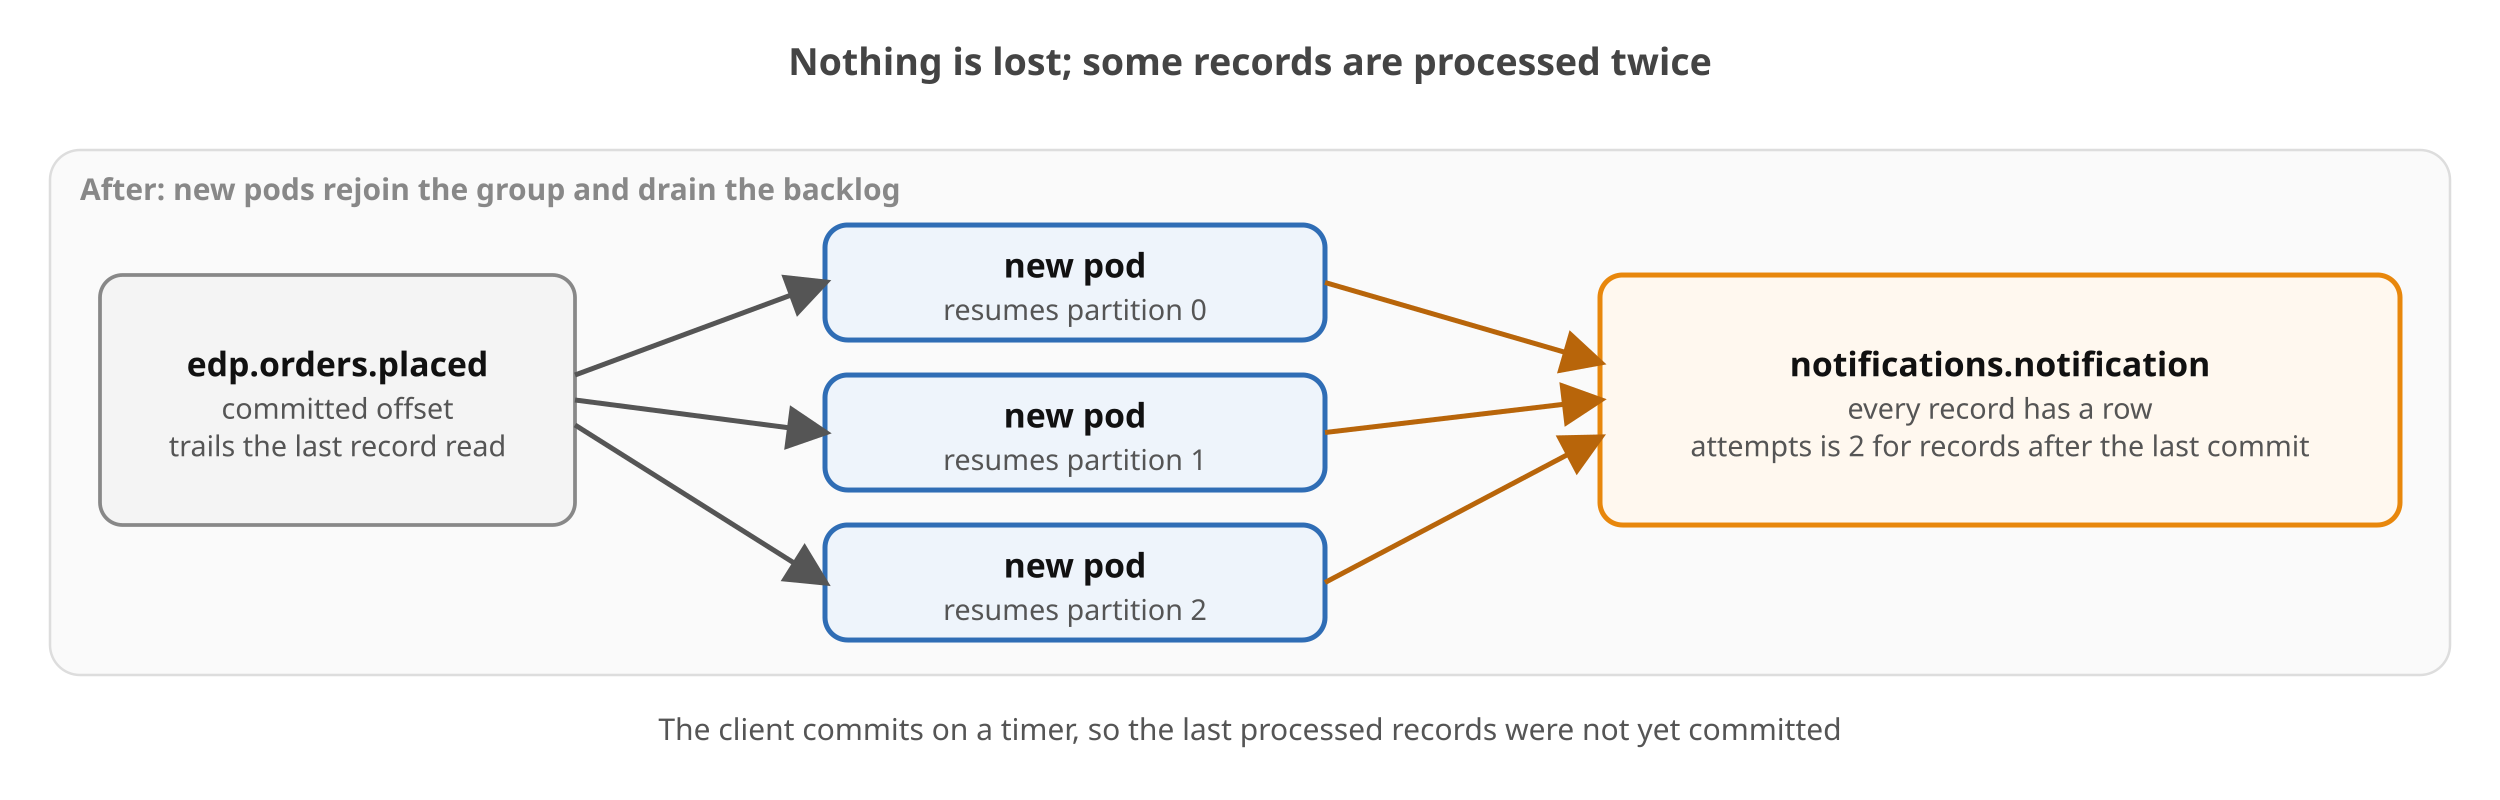
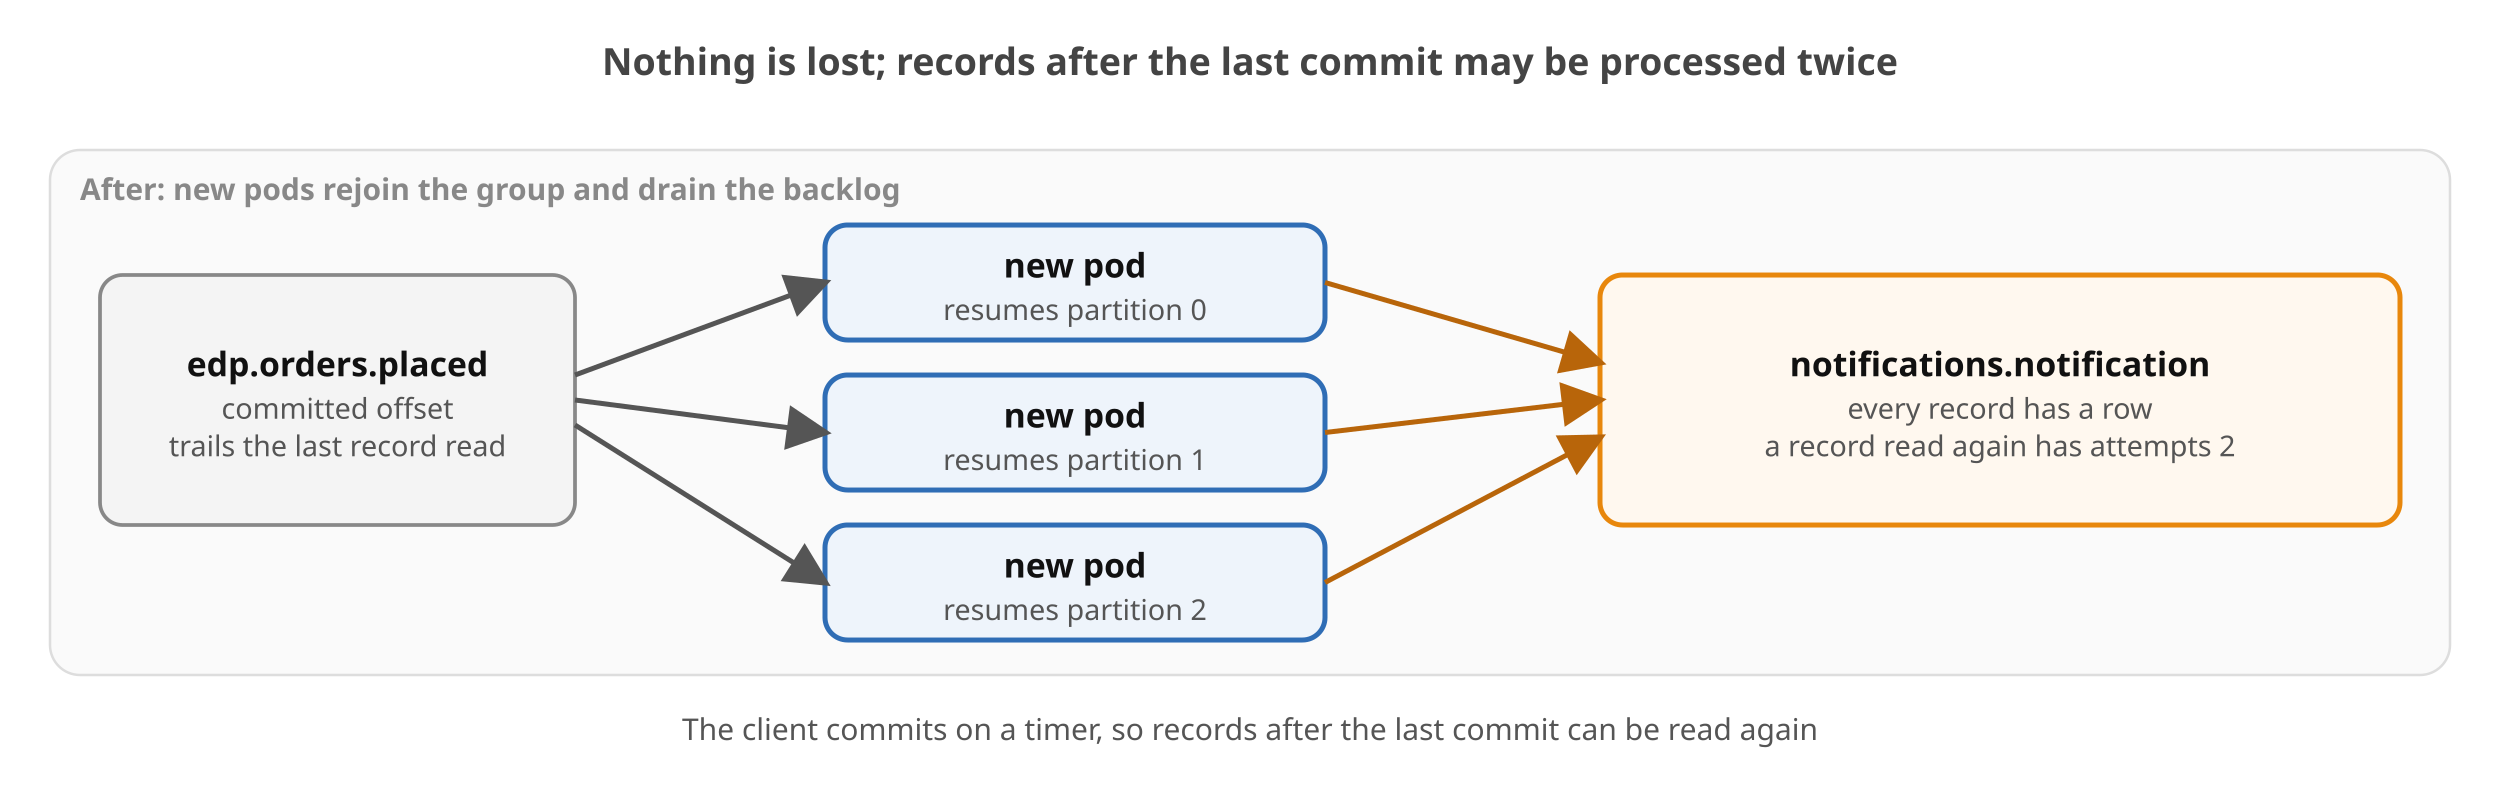
<svg xmlns="http://www.w3.org/2000/svg" viewBox="0 0 1000 320" font-family="'Red Hat Text', system-ui, sans-serif" role="img">
  <defs>
    <marker id="a" viewBox="0 0 10 10" refX="8.5" refY="5" markerWidth="9" markerHeight="9" orient="auto-start-reverse">
      <path d="M0,0 L10,5 L0,10 z" fill="#555" />
    </marker>
    <marker id="am" viewBox="0 0 10 10" refX="8.5" refY="5" markerWidth="9" markerHeight="9" orient="auto-start-reverse">
      <path d="M0,0 L10,5 L0,10 z" fill="#b8650a" />
    </marker>
  </defs>
  <rect x="20" y="60" width="960" height="210" rx="12" fill="#fafafa" stroke="#ddd" />
  <text x="32" y="80" font-size="12" font-weight="700" fill="#888">After: new pods rejoin the group and drain the backlog</text>
  <rect x="40" y="110" width="190" height="100" rx="9" fill="#f4f4f4" stroke="#888888" stroke-width="1.5" />
  <text x="135.0" y="150.5" font-size="13.5" font-weight="700" fill="#111111" text-anchor="middle">edp.orders.placed</text>
  <text x="135.0" y="167.5" font-size="11.5" fill="#555555" text-anchor="middle">committed offset</text>
  <text x="135.0" y="182.5" font-size="11.5" fill="#555555" text-anchor="middle">trails the last record read</text>
  <rect x="330" y="90" width="200" height="46" rx="9" fill="#eef4fb" stroke="#2f6db5" stroke-width="2" />
  <text x="430.0" y="111.0" font-size="13.5" font-weight="700" fill="#111111" text-anchor="middle">new pod</text>
  <text x="430.0" y="128.0" font-size="11.5" fill="#555555" text-anchor="middle">resumes partition 0</text>
  <rect x="330" y="150" width="200" height="46" rx="9" fill="#eef4fb" stroke="#2f6db5" stroke-width="2" />
  <text x="430.0" y="171.0" font-size="13.5" font-weight="700" fill="#111111" text-anchor="middle">new pod</text>
  <text x="430.0" y="188.0" font-size="11.5" fill="#555555" text-anchor="middle">resumes partition 1</text>
  <rect x="330" y="210" width="200" height="46" rx="9" fill="#eef4fb" stroke="#2f6db5" stroke-width="2" />
  <text x="430.0" y="231.0" font-size="13.5" font-weight="700" fill="#111111" text-anchor="middle">new pod</text>
  <text x="430.0" y="248.0" font-size="11.5" fill="#555555" text-anchor="middle">resumes partition 2</text>
  <rect x="640" y="110" width="320" height="100" rx="9" fill="#fff8ef" stroke="#e8870c" stroke-width="2" />
  <text x="800.0" y="150.5" font-size="13.5" font-weight="700" fill="#111111" text-anchor="middle">notifications.notification</text>
  <text x="800.0" y="167.5" font-size="11.5" fill="#555555" text-anchor="middle">every record has a row</text>
-   <text x="800.0" y="182.5" font-size="11.5" fill="#555555" text-anchor="middle">attempts is 2 for records after the last commit</text>
+   <text x="800.0" y="182.5" font-size="11.5" fill="#555555" text-anchor="middle">a record read again has attempts 2</text>
  <path d="M230,150 L330,113" fill="none" stroke="#555" stroke-width="2" marker-end="url(#a)" />
  <path d="M230,160 L330,173" fill="none" stroke="#555" stroke-width="2" marker-end="url(#a)" />
  <path d="M230,170 L330,233" fill="none" stroke="#555" stroke-width="2" marker-end="url(#a)" />
  <path d="M530,113 L640,145" fill="none" stroke="#b8650a" stroke-width="2" marker-end="url(#am)" />
  <path d="M530,173 L640,160" fill="none" stroke="#b8650a" stroke-width="2" marker-end="url(#am)" />
  <path d="M530,233 L640,175" fill="none" stroke="#b8650a" stroke-width="2" marker-end="url(#am)" />
-   <text x="500" y="30" font-size="15" fill="#444444" text-anchor="middle" font-weight="700">Nothing is lost; some records are processed twice</text>
-   <text x="500" y="296" font-size="12" fill="#555555" text-anchor="middle">The client commits on a timer, so the last processed records were not yet committed</text>
+   <text x="500" y="30" font-size="15" fill="#444444" text-anchor="middle" font-weight="700">Nothing is lost; records after the last commit may be processed twice</text>
+   <text x="500" y="296" font-size="12" fill="#555555" text-anchor="middle">The client commits on a timer, so records after the last commit can be read again</text>
</svg>
